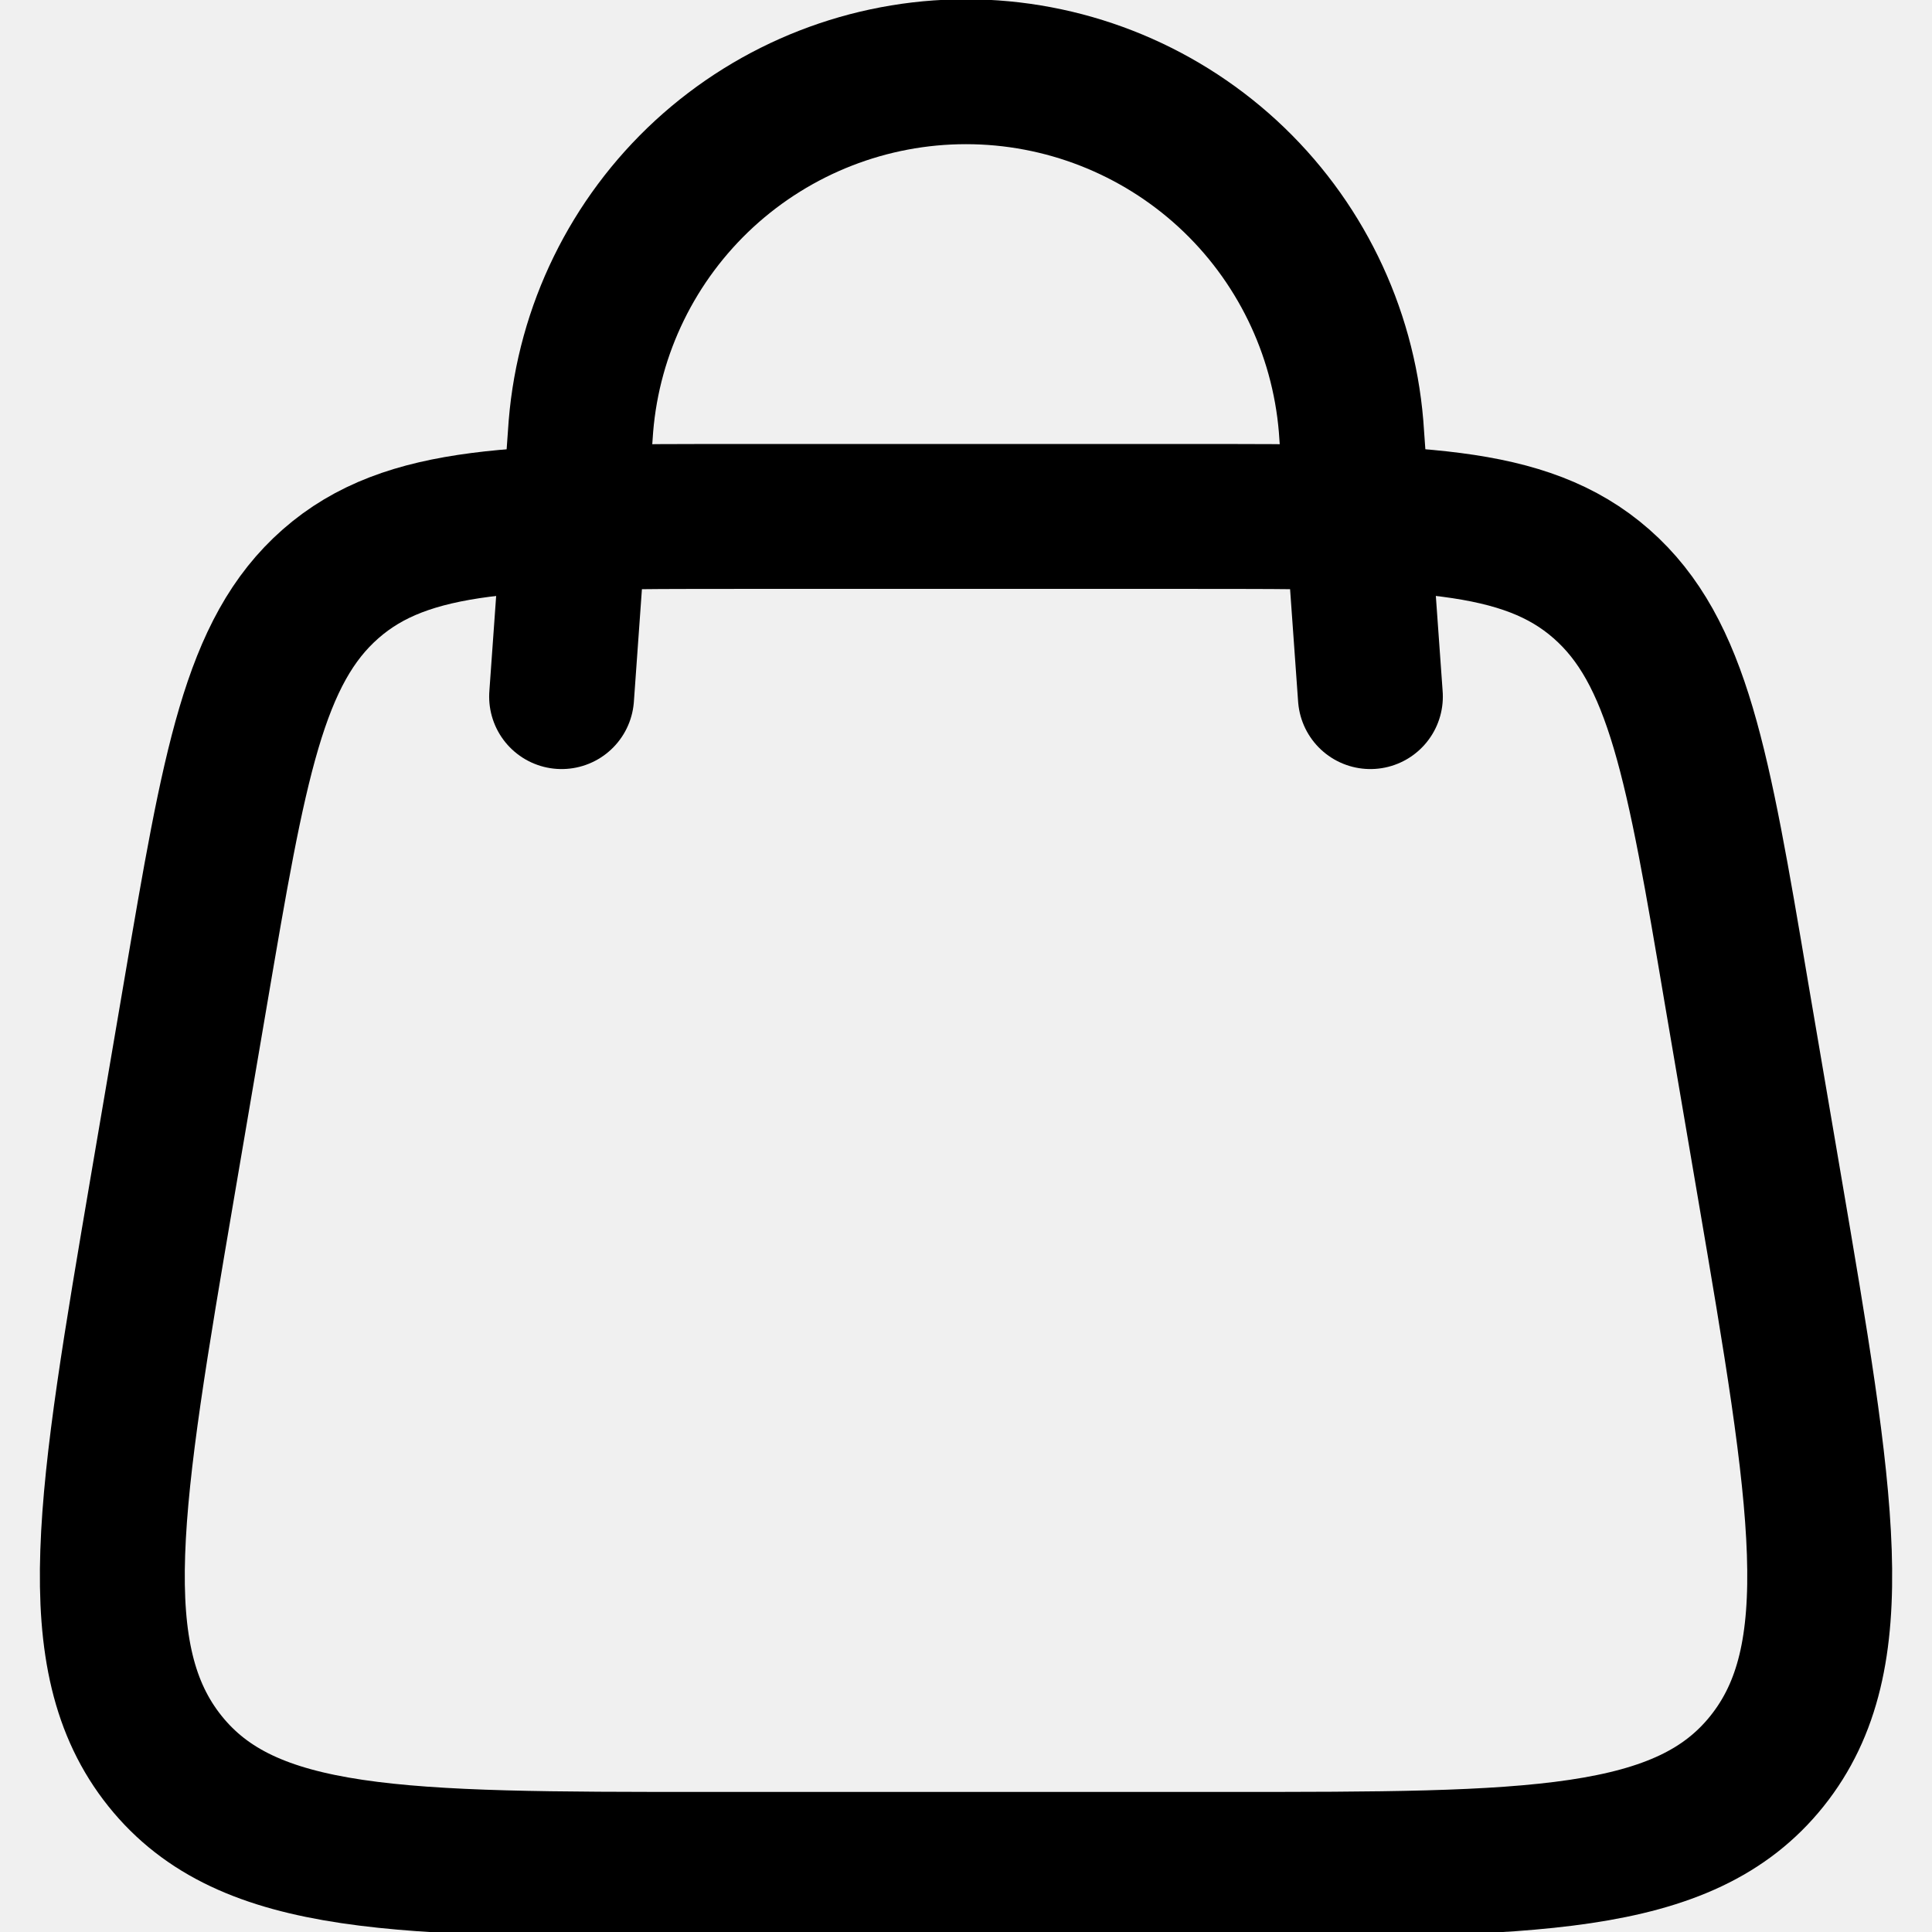
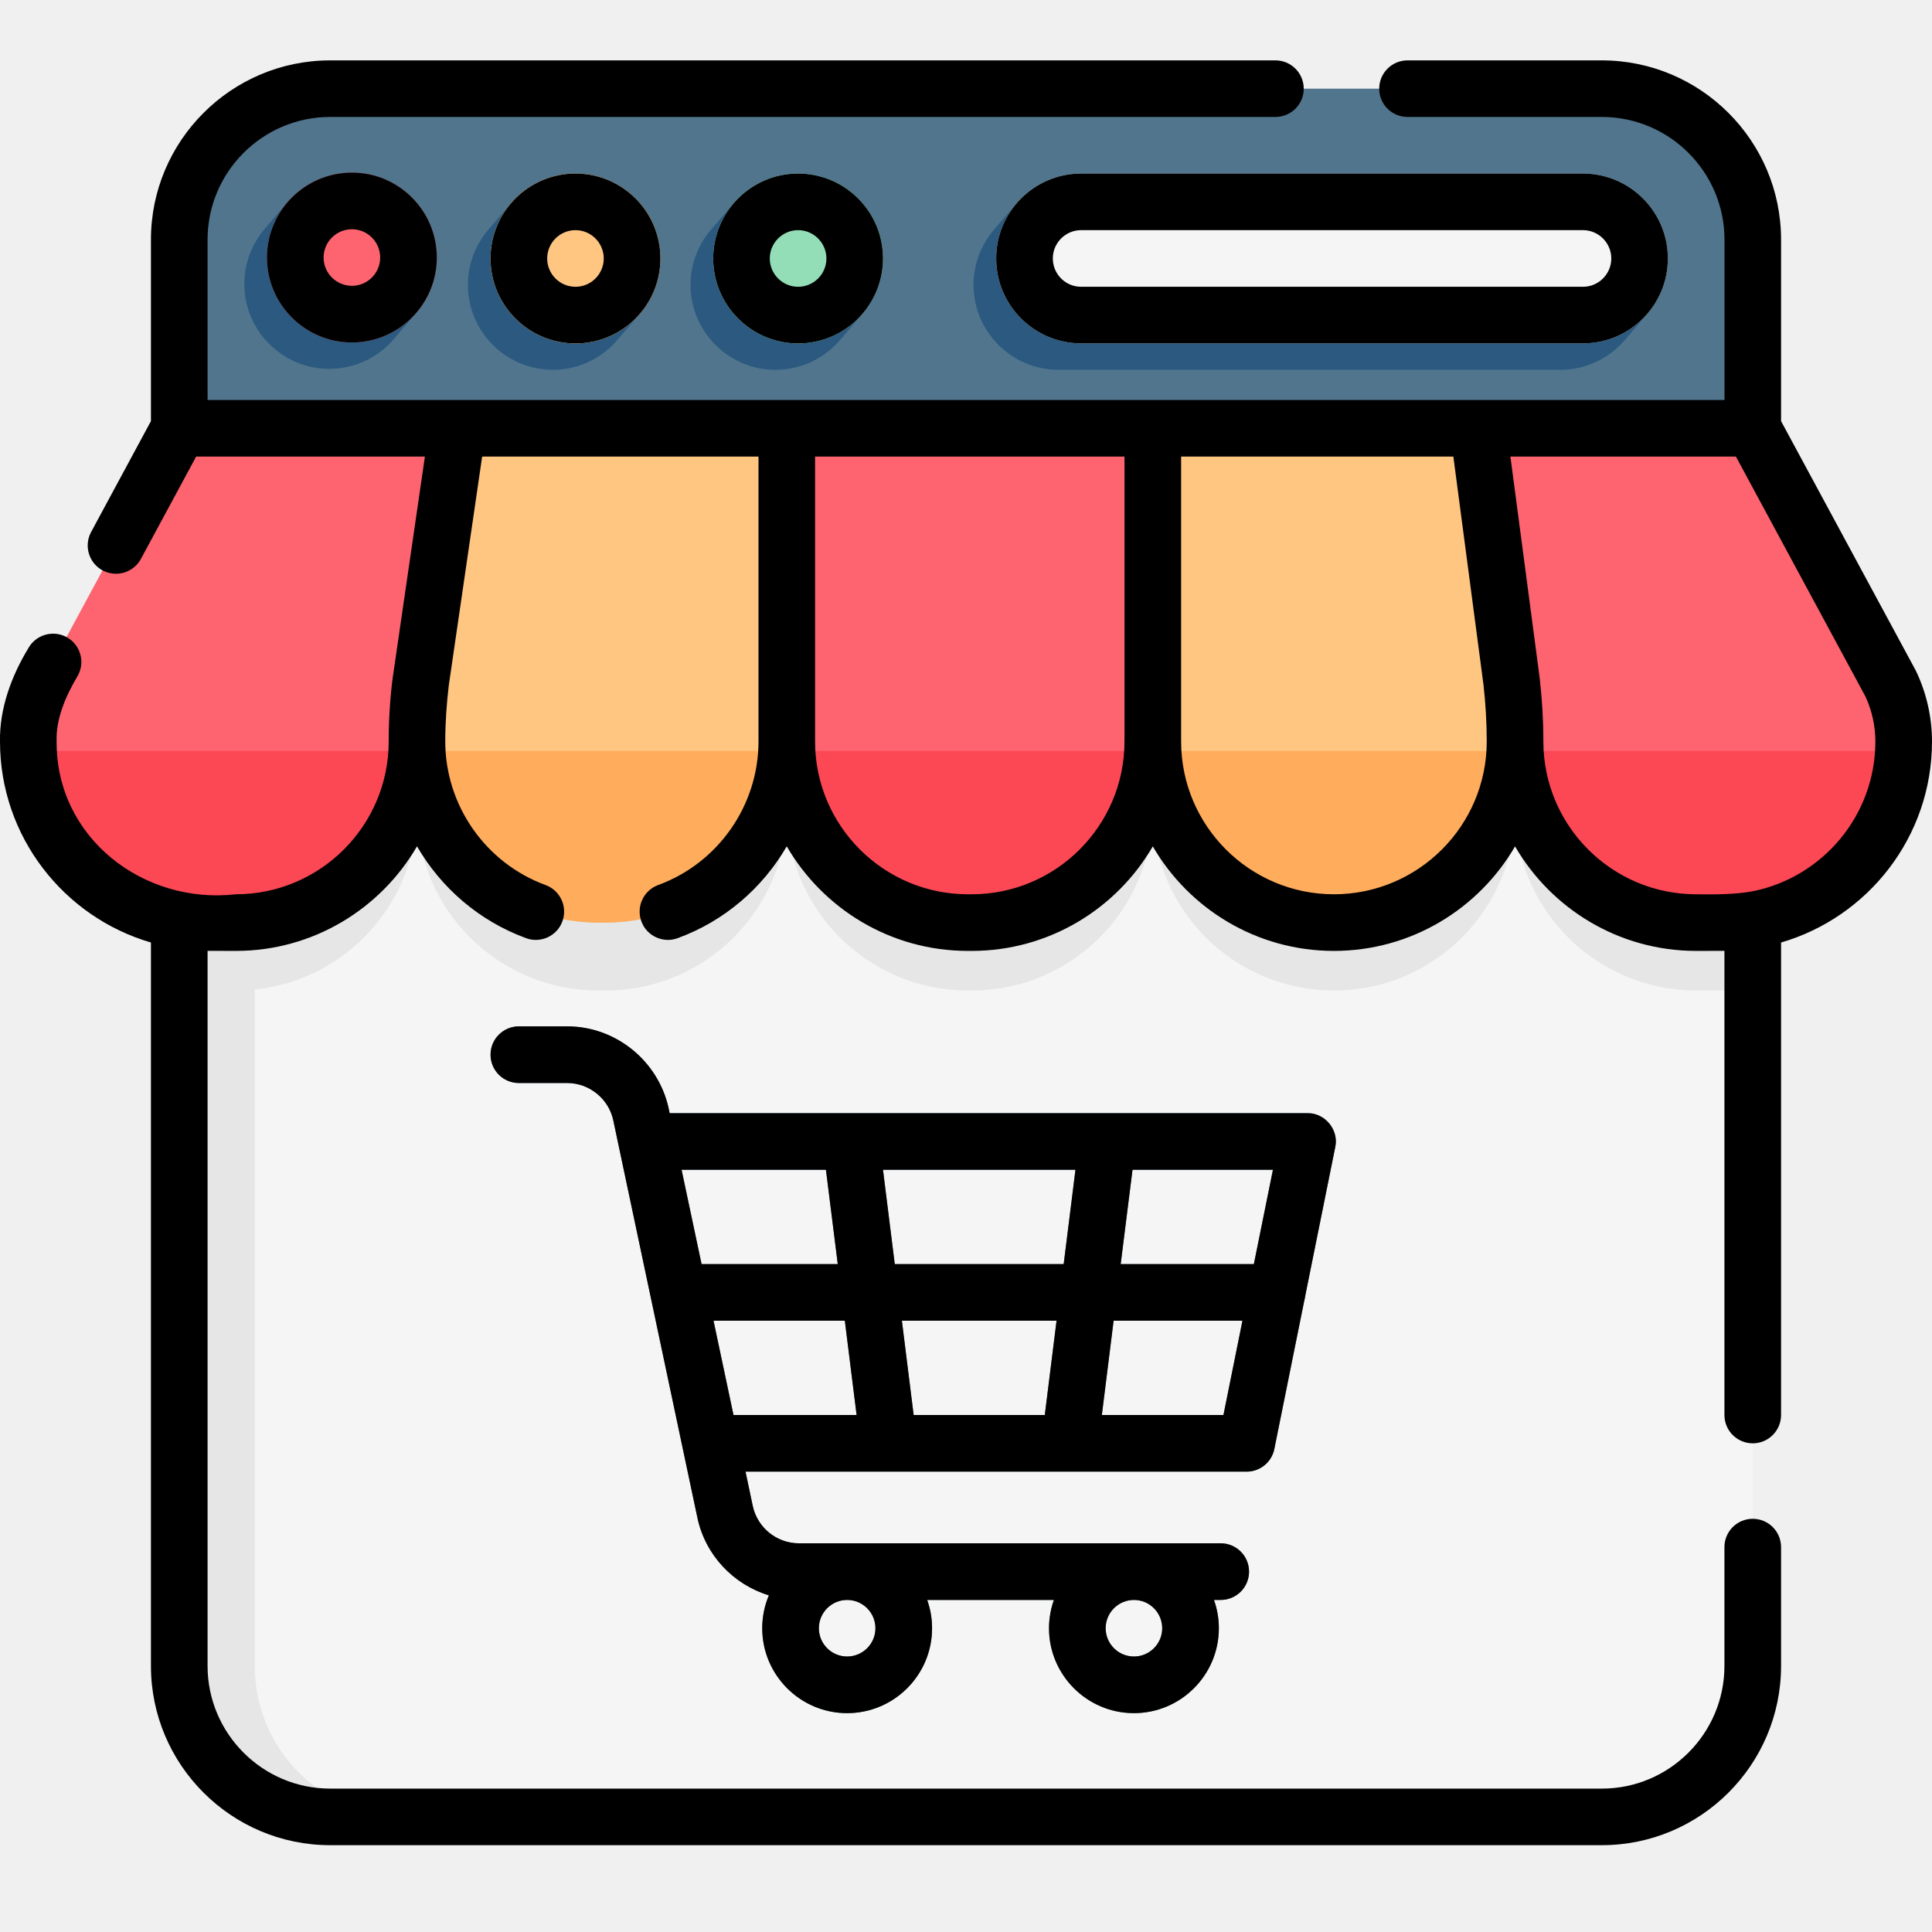
- <svg xmlns="http://www.w3.org/2000/svg" width="16" height="16" viewBox="0 0 16 16" fill="none">
-   <mask id="mask0_181_1055" style="mask-type:luminance" maskUnits="userSpaceOnUse" x="0" y="0" width="16" height="16">
-     <path d="M16 0H0V16H16V0Z" fill="white" />
-   </mask>
-   <g mask="url(#mask0_181_1055)">
-     <path d="M1.348 9.815L1.62 8.22C1.941 6.335 2.102 5.393 2.738 4.835C3.374 4.277 4.288 4.277 6.115 4.277H9.885C11.712 4.277 12.626 4.277 13.262 4.835C13.898 5.393 14.062 6.335 14.38 8.22L14.652 9.815C15.097 12.423 15.319 13.727 14.634 14.584C13.949 15.441 12.685 15.44 10.156 15.44H5.844C3.315 15.44 2.051 15.44 1.366 14.584C0.681 13.728 0.904 12.423 1.348 9.815Z" stroke="#000000" stroke-width="1.2" />
-     <path d="M4.651 5.769L4.811 3.529C4.877 2.729 5.242 1.983 5.833 1.439C6.424 0.896 7.197 0.594 8 0.594C8.803 0.594 9.576 0.896 10.167 1.439C10.758 1.983 11.122 2.729 11.189 3.529L11.349 5.769" stroke="#000000" stroke-width="1.2" stroke-linecap="round" />
-   </g>
+ <svg xmlns="http://www.w3.org/2000/svg" width="32" height="32" viewBox="0 0 32 32" fill="none">
+   <path d="M29.031 7.094V27.593C29.031 28.974 27.912 30.093 26.531 30.093H5.469C4.089 30.093 2.969 28.974 2.969 27.593V7.094H29.031Z" fill="#F5F5F5" />
+   <path d="M6.719 30.093H5.469C4.089 30.093 2.969 28.974 2.969 27.593V7.094H4.219V27.593C4.219 28.974 5.339 30.093 6.719 30.093Z" fill="#E6E6E6" />
+   <path d="M29.031 8.219V16.364C28.869 16.392 28.702 16.406 28.531 16.406H28.094C27.265 16.406 26.515 16.07 25.973 15.527C25.43 14.985 25.094 14.235 25.094 13.406C25.094 14.235 24.758 14.985 24.215 15.527C23.673 16.07 22.923 16.406 22.094 16.406C20.437 16.406 19.094 15.063 19.094 13.406C19.094 15.063 17.751 16.406 16.094 16.406H16.032C15.203 16.406 14.453 16.07 13.91 15.527C13.367 14.985 13.031 14.235 13.031 13.406C13.031 15.063 11.688 16.406 10.032 16.406H9.907C9.078 16.406 8.328 16.07 7.785 15.527C7.242 14.985 6.907 14.235 6.907 13.406C6.907 15.063 5.564 16.406 3.907 16.406H3.469C3.299 16.406 3.132 16.392 2.969 16.364V8.219H29.031Z" fill="#E6E6E6" />
+   <path d="M7.58 7.094L6.97 11.285C6.928 11.616 6.907 11.948 6.907 12.281C6.907 12.334 6.905 12.386 6.903 12.437C6.822 14.022 5.511 15.281 3.907 15.281H3.469C2.64 15.281 1.89 14.945 1.348 14.402C0.839 13.894 0.512 13.204 0.473 12.437C0.47 12.386 0.469 12.334 0.469 12.281C0.469 11.952 0.542 11.627 0.682 11.329L2.969 7.094L5.071 6.469L7.58 7.094Z" fill="#FD646F" />
+   <path d="M13.031 7.094V12.281C13.031 12.334 13.03 12.386 13.028 12.437C12.947 14.022 11.636 15.281 10.032 15.281H9.907C9.078 15.281 8.328 14.945 7.785 14.402C7.277 13.894 6.95 13.204 6.91 12.437C6.908 12.386 6.907 12.334 6.907 12.281C6.907 11.948 6.928 11.616 6.97 11.285L7.58 7.094L10.22 6.469L13.031 7.094Z" fill="#FFC682" />
+   <path d="M19.094 7.094V12.281C19.094 12.334 19.093 12.386 19.09 12.437C19.009 14.022 17.698 15.281 16.094 15.281H16.032C14.427 15.281 13.117 14.022 13.035 12.437C13.033 12.386 13.032 12.334 13.032 12.281V7.094L16.125 6.469L19.094 7.094Z" fill="#FD646F" />
+   <path d="M25.094 12.281C25.094 12.334 25.093 12.386 25.09 12.437C25.051 13.204 24.724 13.894 24.215 14.402C23.673 14.945 22.923 15.281 22.094 15.281C20.489 15.281 19.179 14.022 19.098 12.437C19.095 12.386 19.094 12.334 19.094 12.281V7.094L21.875 6.469L24.483 7.094L25.037 11.284C25.075 11.616 25.094 11.948 25.094 12.281Z" fill="#FFC682" />
+   <path d="M31.531 12.281C31.531 12.334 31.53 12.386 31.527 12.437C31.446 14.022 30.136 15.281 28.531 15.281H28.094C27.265 15.281 26.515 14.945 25.973 14.402C25.464 13.894 25.137 13.204 25.098 12.437C25.095 12.386 25.094 12.334 25.094 12.281C25.094 11.948 25.075 11.616 25.037 11.284L24.483 7.094L26.751 6.469L29.031 7.094L31.318 11.329C31.389 11.477 31.442 11.634 31.477 11.793C31.513 11.953 31.531 12.116 31.531 12.281Z" fill="#FD646F" />
+   <path d="M22.116 18.999C22.144 18.861 22.108 18.718 22.019 18.609C21.93 18.501 21.797 18.438 21.656 18.438H11.091L11.075 18.363C10.908 17.573 10.201 17 9.393 17H8.594C8.335 17 8.125 17.21 8.125 17.469C8.125 17.728 8.335 17.938 8.594 17.938H9.393C9.76 17.938 10.082 18.198 10.158 18.557L11.551 25.137C11.682 25.759 12.149 26.245 12.735 26.424C12.664 26.591 12.625 26.776 12.625 26.969C12.625 27.744 13.256 28.375 14.031 28.375C14.807 28.375 15.438 27.744 15.438 26.969C15.438 26.804 15.409 26.646 15.357 26.5H17.456C17.404 26.646 17.375 26.804 17.375 26.969C17.375 27.744 18.006 28.375 18.781 28.375C19.557 28.375 20.188 27.744 20.188 26.969C20.188 26.804 20.159 26.646 20.107 26.5H20.219C20.478 26.5 20.688 26.29 20.688 26.031C20.688 25.772 20.478 25.562 20.219 25.562H13.232C12.865 25.562 12.544 25.302 12.468 24.943L12.348 24.375H14.717C14.717 24.375 14.718 24.375 14.718 24.375C14.719 24.375 14.719 24.375 14.719 24.375H17.718C17.719 24.375 17.719 24.375 17.72 24.375C17.72 24.375 17.72 24.375 17.721 24.375H20.648C20.871 24.375 21.063 24.218 21.107 23.999L21.6 21.558C21.613 21.52 21.621 21.481 21.623 21.44L22.116 18.999ZM14.5 26.968C14.5 27.227 14.29 27.437 14.031 27.437C13.773 27.437 13.563 27.227 13.563 26.968C13.563 26.71 13.773 26.5 14.031 26.5C14.29 26.5 14.5 26.71 14.5 26.968ZM19.25 26.968C19.25 27.227 19.04 27.437 18.782 27.437C18.523 27.437 18.313 27.227 18.313 26.968C18.313 26.71 18.523 26.5 18.782 26.5C19.04 26.5 19.25 26.71 19.25 26.968ZM20.768 20.937H18.562L18.758 19.375H21.084L20.768 20.937ZM15.133 23.437L14.938 21.875H17.5L17.305 23.437H15.133ZM14.82 20.937L14.625 19.375H17.813L17.618 20.937H14.82ZM13.68 19.375L13.876 20.937H11.62L11.289 19.375H13.68ZM11.818 21.875H13.993L14.188 23.437H12.149L11.818 21.875ZM18.25 23.437L18.445 21.875H20.579L20.264 23.437H18.25Z" fill="#50758D" />
+   <path d="M0.473 12.438H6.903C6.822 14.022 5.511 15.281 3.907 15.281H3.469C2.64 15.281 1.89 14.946 1.348 14.402C0.839 13.894 0.512 13.204 0.473 12.438Z" fill="#FC4755" />
+   <path d="M6.91 12.438H13.028C12.947 14.022 11.636 15.281 10.032 15.281H9.907C9.078 15.281 8.328 14.946 7.785 14.402C7.277 13.894 6.95 13.204 6.91 12.438Z" fill="#FFAC5C" />
+   <path d="M13.035 12.438H19.09C19.009 14.022 17.698 15.281 16.094 15.281H16.032C14.427 15.281 13.117 14.022 13.035 12.438Z" fill="#FC4755" />
+   <path d="M19.098 12.438H25.09C25.051 13.204 24.724 13.894 24.215 14.402C23.673 14.946 22.923 15.281 22.094 15.281C20.49 15.281 19.179 14.022 19.098 12.438Z" fill="#FFAC5C" />
+   <path d="M31.527 12.438C31.446 14.022 30.136 15.281 28.531 15.281H28.094C27.265 15.281 26.515 14.946 25.973 14.402C25.464 13.894 25.137 13.204 25.098 12.438H31.527Z" fill="#FC4755" />
+   <path d="M2.969 7.094V3.969C2.969 2.588 4.088 1.469 5.469 1.469H26.531C27.912 1.469 29.031 2.588 29.031 3.969V7.094H2.969Z" fill="#50758D" />
+   <path d="M6.897 5.178C7.107 4.932 7.235 4.614 7.235 4.266C7.235 3.49 6.604 2.859 5.829 2.859C5.391 2.859 5 3.06 4.742 3.374C4.623 3.513 4.504 3.652 4.385 3.791C4.175 4.037 4.047 4.355 4.047 4.703C4.047 5.479 4.678 6.109 5.454 6.109C5.891 6.109 6.282 5.909 6.54 5.595C6.546 5.588 6.784 5.31 6.897 5.178Z" fill="#2B597F" />
+   <path d="M10.6 5.194C10.81 4.948 10.938 4.629 10.938 4.281C10.938 3.506 10.307 2.875 9.532 2.875C9.094 2.875 8.703 3.076 8.445 3.39C8.326 3.529 8.207 3.667 8.088 3.806C7.878 4.052 7.75 4.371 7.75 4.719C7.75 5.494 8.381 6.125 9.157 6.125C9.594 6.125 9.985 5.924 10.243 5.61C10.249 5.603 10.487 5.326 10.6 5.194Z" fill="#2B597F" />
+   <path d="M14.288 5.194C14.498 4.948 14.625 4.629 14.625 4.281C14.625 3.506 13.995 2.875 13.219 2.875C12.782 2.875 12.391 3.076 12.132 3.39C12.013 3.529 11.894 3.667 11.775 3.806C11.565 4.052 11.438 4.371 11.438 4.719C11.438 5.494 12.069 6.125 12.844 6.125C13.281 6.125 13.673 5.924 13.931 5.61C13.937 5.603 14.175 5.326 14.288 5.194Z" fill="#2B597F" />
+   <path d="M5.829 5.672C5.053 5.672 4.422 5.041 4.422 4.266C4.422 3.49 5.053 2.859 5.829 2.859C6.604 2.859 7.235 3.49 7.235 4.266C7.235 5.041 6.604 5.672 5.829 5.672Z" fill="#FD646F" />
+   <path d="M9.532 5.688C8.756 5.688 8.125 5.057 8.125 4.281C8.125 3.506 8.756 2.875 9.532 2.875C10.307 2.875 10.938 3.506 10.938 4.281C10.938 5.057 10.307 5.688 9.532 5.688Z" fill="#FFC682" />
+   <path d="M13.219 5.688C12.444 5.688 11.813 5.057 11.813 4.281C11.813 3.506 12.444 2.875 13.219 2.875C13.995 2.875 14.625 3.506 14.625 4.281C14.625 5.057 13.994 5.688 13.219 5.688Z" fill="#93DDB7" />
+   <path d="M27.288 5.194C27.498 4.948 27.625 4.629 27.625 4.281C27.625 3.506 26.994 2.875 26.219 2.875H17.907C17.469 2.875 17.078 3.076 16.82 3.39C16.701 3.529 16.582 3.667 16.463 3.806C16.253 4.052 16.125 4.371 16.125 4.719C16.125 5.494 16.756 6.125 17.532 6.125H25.844C26.281 6.125 26.672 5.924 26.93 5.61C26.936 5.603 27.175 5.326 27.288 5.194Z" fill="#2B597F" />
+   <path d="M26.219 5.687H17.907C17.131 5.687 16.5 5.057 16.5 4.281C16.5 3.506 17.131 2.875 17.907 2.875H26.219C26.994 2.875 27.625 3.506 27.625 4.281C27.625 5.057 26.994 5.687 26.219 5.687Z" fill="#F5F5F5" />
+   <path d="M9.532 5.688C8.756 5.688 8.125 5.057 8.125 4.281C8.125 3.506 8.756 2.875 9.532 2.875C10.307 2.875 10.938 3.506 10.938 4.281C10.938 5.057 10.307 5.688 9.532 5.688Z" fill="#FFC682" />
+   <path d="M13.219 5.688C12.444 5.688 11.813 5.057 11.813 4.281C11.813 3.506 12.444 2.875 13.219 2.875C13.995 2.875 14.625 3.506 14.625 4.281C14.625 5.057 13.994 5.688 13.219 5.688Z" fill="#93DDB7" />
+   <path d="M4.422 4.266C4.422 5.041 5.053 5.672 5.829 5.672C6.604 5.672 7.235 5.041 7.235 4.266C7.235 3.49 6.604 2.859 5.829 2.859C5.053 2.859 4.422 3.49 4.422 4.266ZM6.297 4.266C6.297 4.524 6.087 4.734 5.829 4.734C5.57 4.734 5.36 4.524 5.36 4.266C5.36 4.007 5.57 3.797 5.829 3.797C6.087 3.797 6.297 4.007 6.297 4.266Z" fill="black" />
+   <path d="M8.125 4.281C8.125 5.057 8.756 5.688 9.532 5.688C10.307 5.688 10.938 5.057 10.938 4.281C10.938 3.506 10.307 2.875 9.532 2.875C8.756 2.875 8.125 3.506 8.125 4.281ZM10 4.281C10 4.54 9.79 4.75 9.532 4.75C9.273 4.75 9.063 4.54 9.063 4.281C9.063 4.023 9.273 3.812 9.532 3.812C9.79 3.812 10 4.023 10 4.281Z" fill="black" />
+   <path d="M11.813 4.281C11.813 5.057 12.444 5.688 13.219 5.688C13.995 5.688 14.625 5.057 14.625 4.281C14.625 3.506 13.995 2.875 13.219 2.875C12.444 2.875 11.813 3.506 11.813 4.281ZM13.688 4.281C13.688 4.54 13.478 4.75 13.219 4.75C12.961 4.75 12.75 4.54 12.75 4.281C12.75 4.023 12.961 3.812 13.219 3.812C13.478 3.812 13.688 4.023 13.688 4.281Z" fill="black" />
+   <path d="M16.5 4.281C16.5 5.057 17.131 5.687 17.907 5.687H26.219C26.994 5.687 27.625 5.057 27.625 4.281C27.625 3.506 26.994 2.875 26.219 2.875H17.907C17.131 2.875 16.5 3.506 16.5 4.281ZM26.688 4.281C26.688 4.54 26.477 4.75 26.219 4.75H17.907C17.648 4.75 17.438 4.54 17.438 4.281C17.438 4.023 17.648 3.812 17.907 3.812H26.219C26.477 3.812 26.688 4.023 26.688 4.281Z" fill="black" />
+   <path d="M32 12.281C32 11.885 31.911 11.487 31.742 11.129C31.739 11.121 31.735 11.114 31.731 11.106L29.5 6.975V3.969C29.5 2.332 28.168 1 26.531 1H23.313C23.054 1 22.844 1.21 22.844 1.469C22.844 1.728 23.054 1.937 23.313 1.937H26.531C27.651 1.937 28.563 2.849 28.563 3.969V6.625H3.438V3.969C3.438 2.849 4.349 1.937 5.469 1.937H21.125C21.384 1.937 21.594 1.728 21.594 1.469C21.594 1.21 21.384 1 21.125 1H5.469C3.832 1 2.5 2.332 2.5 3.969V6.975L1.509 8.812C1.386 9.04 1.471 9.324 1.698 9.447C1.769 9.485 1.846 9.503 1.921 9.503C2.087 9.503 2.249 9.414 2.334 9.257L3.249 7.562H7.038L6.506 11.217C6.505 11.22 6.505 11.223 6.504 11.226C6.46 11.575 6.438 11.93 6.438 12.281C6.438 13.677 5.302 14.812 3.907 14.812C2.371 14.986 0.926 13.872 0.938 12.281C0.923 11.899 1.098 11.509 1.291 11.187C1.414 10.959 1.329 10.675 1.102 10.552C0.874 10.429 0.589 10.514 0.466 10.742C0.188 11.201 -0.01 11.739 0 12.281C0 13.857 1.058 15.191 2.5 15.611V27.593C2.5 29.23 3.832 30.562 5.469 30.562H26.531C28.168 30.562 29.5 29.23 29.5 27.593V25.625C29.5 25.366 29.29 25.156 29.031 25.156C28.772 25.156 28.562 25.366 28.562 25.625V27.593C28.562 28.713 27.651 29.625 26.531 29.625H5.469C4.349 29.625 3.438 28.713 3.438 27.593V15.749C3.448 15.749 3.907 15.75 3.907 15.75C5.187 15.75 6.306 15.052 6.907 14.018C7.306 14.706 7.937 15.255 8.714 15.539C8.951 15.628 9.227 15.506 9.315 15.26C9.404 15.017 9.279 14.748 9.036 14.659C8.043 14.295 7.375 13.34 7.375 12.281C7.375 11.969 7.397 11.656 7.434 11.347L7.986 7.562H12.563V12.281C12.563 13.34 11.895 14.295 10.902 14.659C10.659 14.748 10.534 15.017 10.623 15.26C10.711 15.506 10.987 15.628 11.224 15.539C12.001 15.255 12.632 14.706 13.031 14.018C13.632 15.052 14.751 15.75 16.031 15.75H16.094C17.373 15.75 18.493 15.053 19.094 14.019C19.695 15.053 20.814 15.75 22.094 15.75C23.373 15.75 24.493 15.053 25.094 14.019C25.695 15.053 26.814 15.75 28.094 15.75C28.094 15.75 28.552 15.749 28.562 15.749V23.437C28.562 23.696 28.772 23.906 29.031 23.906C29.29 23.906 29.5 23.696 29.5 23.437V15.611C30.943 15.191 32 13.857 32 12.281ZM16.094 14.812H16.032C14.636 14.812 13.5 13.677 13.5 12.281V7.562H18.625V12.281C18.625 13.677 17.49 14.812 16.094 14.812ZM22.094 14.812C20.698 14.812 19.563 13.677 19.563 12.281V7.562H24.072L24.571 11.341C24.606 11.653 24.625 11.967 24.625 12.281C24.625 13.677 23.49 14.812 22.094 14.812ZM29.037 14.761C28.758 14.815 28.382 14.818 28.094 14.812C26.698 14.812 25.563 13.677 25.563 12.281C25.563 11.931 25.542 11.578 25.502 11.231C25.502 11.228 25.502 11.226 25.501 11.223L25.017 7.562H28.752L30.899 11.539C31.006 11.77 31.062 12.027 31.062 12.281C31.062 13.504 30.191 14.527 29.037 14.761Z" fill="black" />
+   <path d="M14.718 24.375C14.719 24.375 14.719 24.375 14.719 24.375H17.718C17.719 24.375 17.719 24.375 17.72 24.375C17.72 24.375 17.72 24.375 17.721 24.375H20.648C20.871 24.375 21.063 24.218 21.107 23.999L22.116 18.999C22.18 18.719 21.944 18.43 21.656 18.438H11.091C10.951 17.616 10.229 16.998 9.393 17H8.594C8.335 17 8.125 17.21 8.125 17.469C8.125 17.728 8.335 17.938 8.594 17.938H9.393C9.76 17.938 10.082 18.198 10.158 18.557L11.551 25.137C11.682 25.759 12.149 26.245 12.735 26.424C12.664 26.591 12.625 26.776 12.625 26.969C12.625 27.744 13.256 28.375 14.031 28.375C14.807 28.375 15.438 27.744 15.438 26.969C15.438 26.804 15.409 26.646 15.357 26.5H17.456C17.404 26.646 17.375 26.804 17.375 26.969C17.375 27.744 18.006 28.375 18.781 28.375C19.557 28.375 20.188 27.744 20.188 26.969C20.188 26.804 20.159 26.646 20.107 26.5H20.219C20.478 26.5 20.688 26.29 20.688 26.031C20.688 25.772 20.478 25.562 20.219 25.562H13.232C12.865 25.562 12.544 25.302 12.468 24.943L12.348 24.375H14.717C14.717 24.375 14.718 24.375 14.718 24.375ZM14.5 26.969C14.5 27.227 14.29 27.437 14.031 27.437C13.773 27.437 13.563 27.227 13.563 26.969C13.563 26.71 13.773 26.5 14.031 26.5C14.29 26.5 14.5 26.71 14.5 26.969ZM19.25 26.969C19.25 27.227 19.04 27.437 18.782 27.437C18.523 27.437 18.313 27.227 18.313 26.969C18.313 26.71 18.523 26.5 18.782 26.5C19.04 26.5 19.25 26.71 19.25 26.969ZM17.5 21.875L17.305 23.437H15.133L14.938 21.875H17.5ZM14.82 20.937L14.625 19.375H17.813L17.618 20.937H14.82ZM18.25 23.437L18.445 21.875H20.579L20.264 23.437H18.25ZM20.768 20.937H18.562L18.758 19.375H21.084L20.768 20.937ZM13.68 19.375L13.876 20.937H11.62L11.289 19.375H13.68ZM11.818 21.875H13.993L14.188 23.437H12.149L11.818 21.875Z" fill="black" />
</svg>
